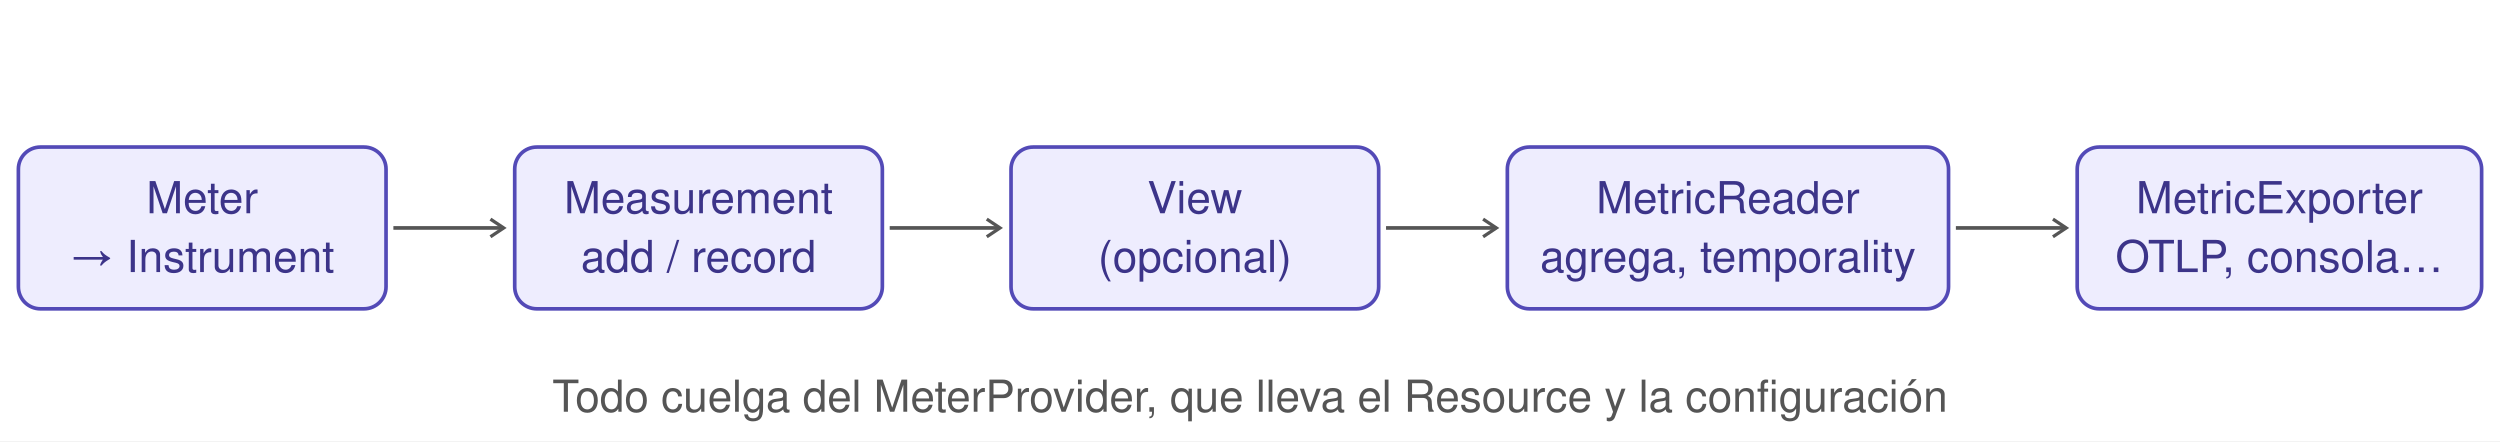
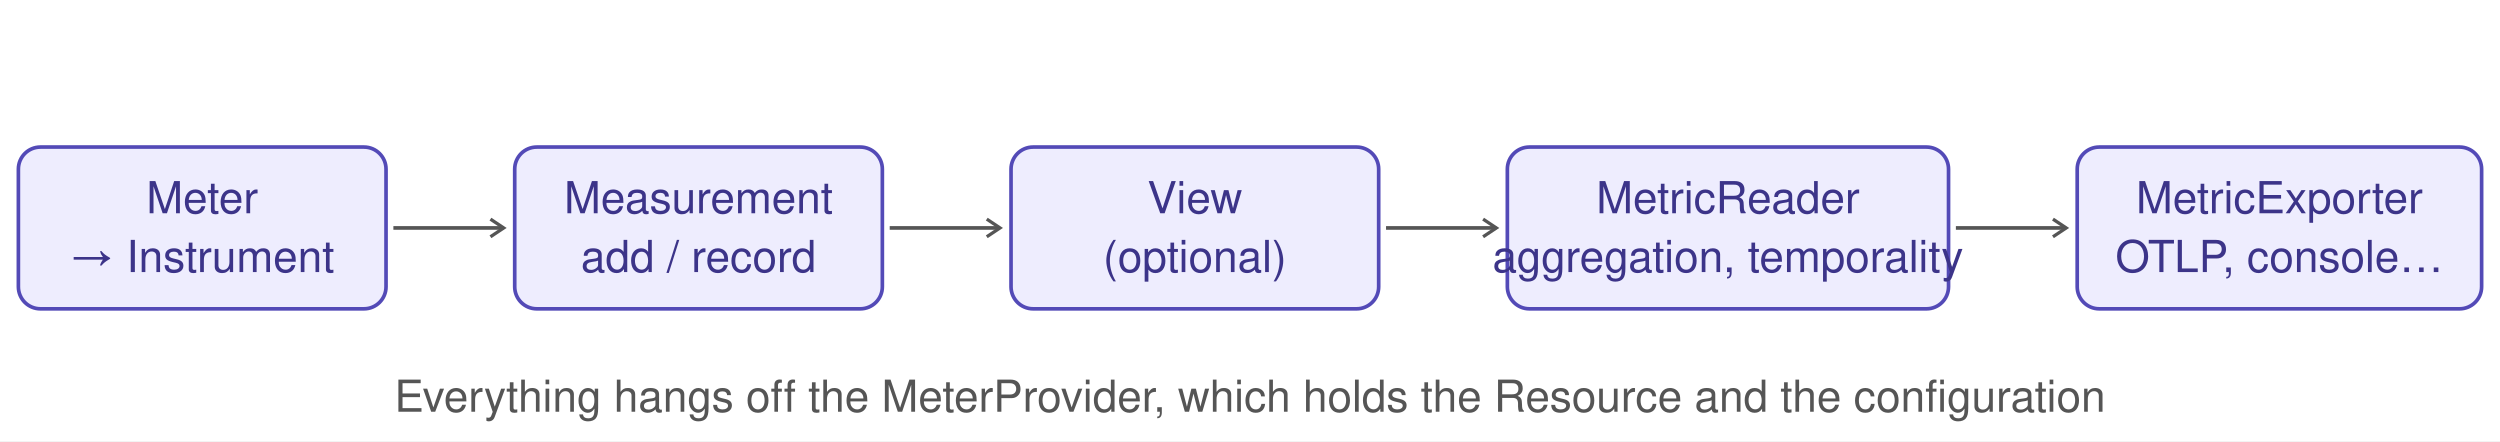
<svg xmlns="http://www.w3.org/2000/svg" width="680" viewBox="0 0 680 120" font-family="Helvetica, Arial, sans-serif" font-size="12">
  <rect width="100%" height="100%" fill="#ffffff" />
  <defs>
    <marker id="a2" viewBox="0 0 10 10" refX="8" refY="5" markerWidth="6" markerHeight="6" orient="auto">
      <path d="M2 1L8 5L2 9" fill="none" stroke="#555" stroke-width="1.5" />
    </marker>
  </defs>
  <g fill="#EEEDFE" stroke="#534AB7">
    <rect x="5" y="40" width="100" height="44" rx="6" />
    <rect x="140" y="40" width="100" height="44" rx="6" />
    <rect x="275" y="40" width="100" height="44" rx="6" />
    <rect x="410" y="40" width="120" height="44" rx="6" />
    <rect x="565" y="40" width="110" height="44" rx="6" />
  </g>
  <g fill="#3C3489" text-anchor="middle">
    <text x="55" y="58">Meter</text>
    <text x="55" y="74">→ Instrument</text>
    <text x="190" y="58">Measurement</text>
    <text x="190" y="74">add / record</text>
    <text x="325" y="58">View</text>
-     <text x="325" y="74">(opcional)</text>
+     <text x="325" y="74">(optional)</text>
    <text x="470" y="58">MetricReader</text>
-     <text x="470" y="74">agrega, temporality</text>
+     <text x="470" y="74">aggregation, temporality</text>
    <text x="620" y="58">MetricExporter</text>
-     <text x="620" y="74">OTLP, consola…</text>
+     <text x="620" y="74">OTLP, console…</text>
  </g>
  <g stroke="#555" marker-end="url(#a2)">
    <line x1="107" y1="62" x2="137" y2="62" />
    <line x1="242" y1="62" x2="272" y2="62" />
    <line x1="377" y1="62" x2="407" y2="62" />
    <line x1="532" y1="62" x2="562" y2="62" />
  </g>
-   <text x="340" y="112" text-anchor="middle" fill="#555">Todo cuelga del MeterProvider, que lleva el Resource y la configuración</text>
+   <text x="340" y="112" text-anchor="middle" fill="#555">Everything hangs off the MeterProvider, which holds the Resource and the configuration</text>
</svg>
